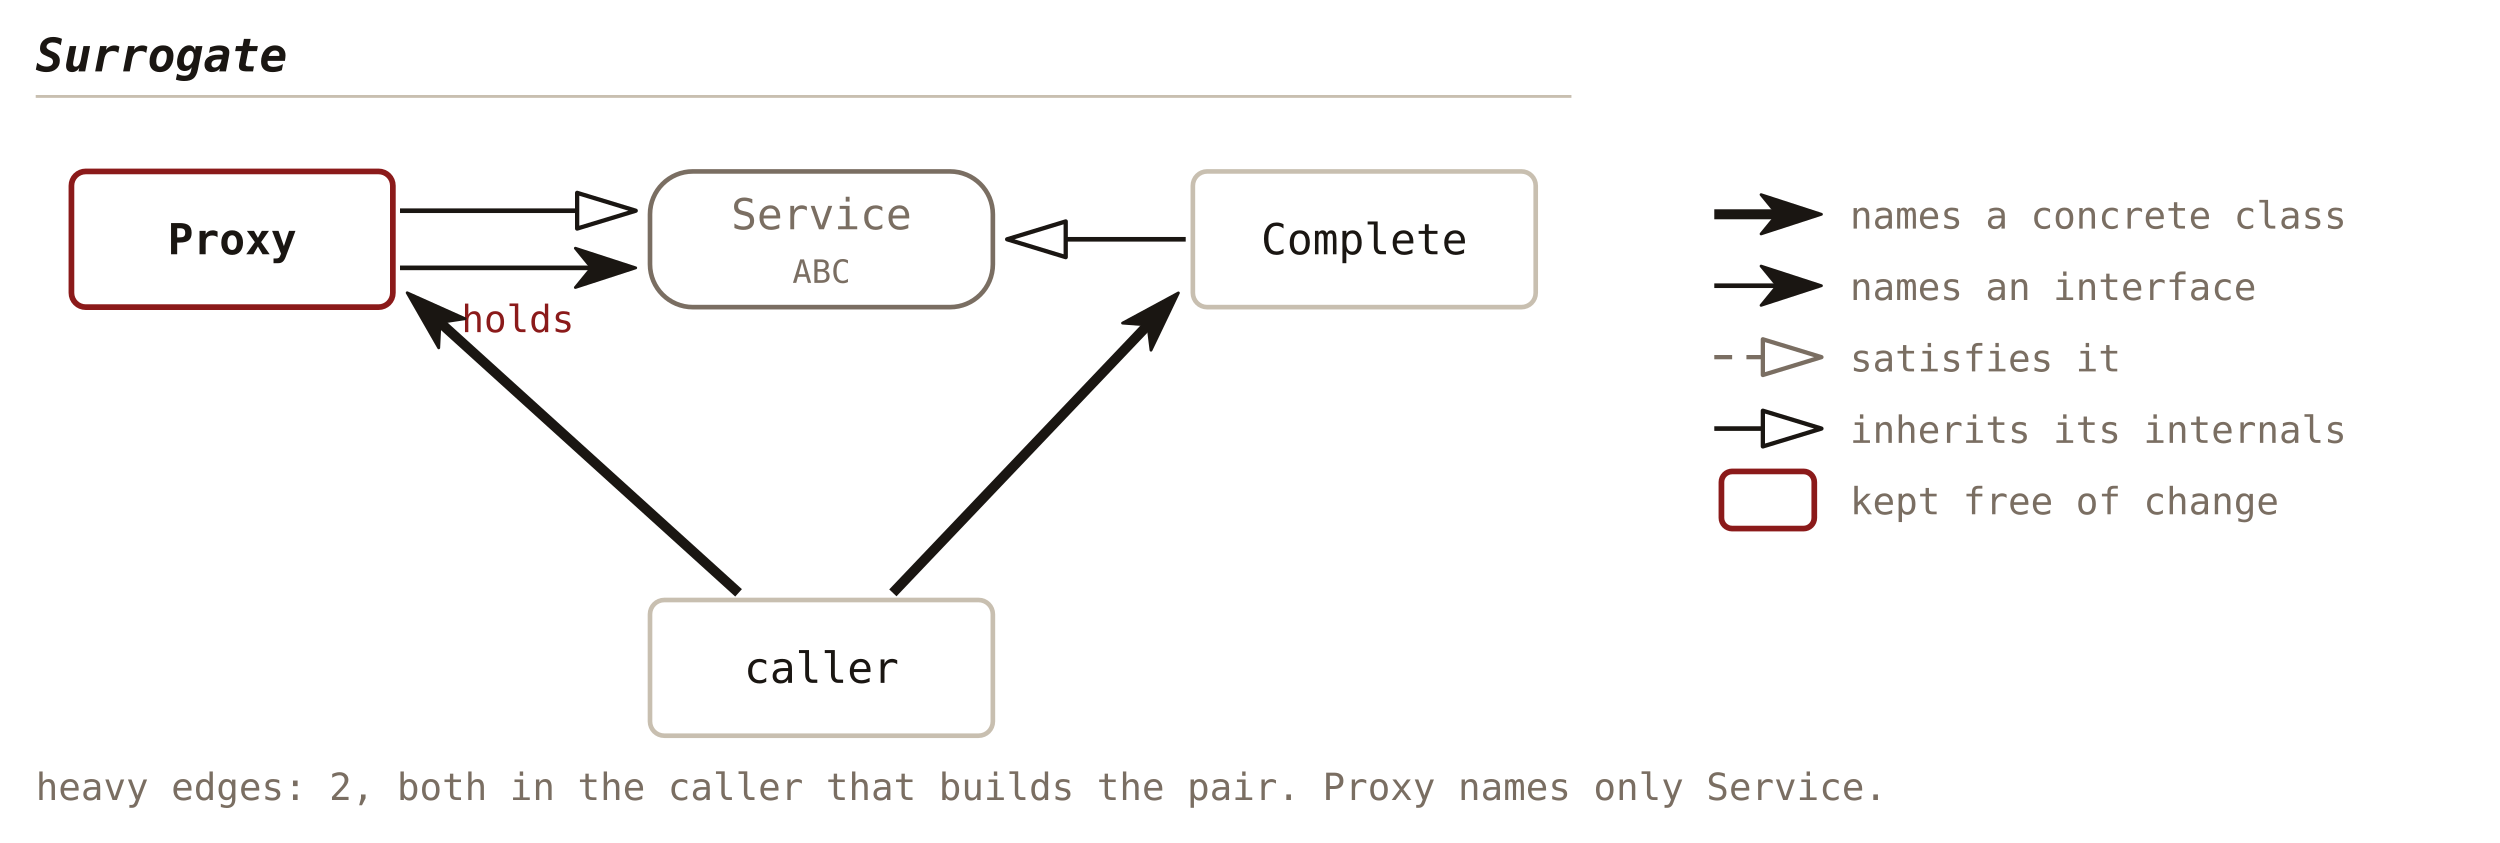
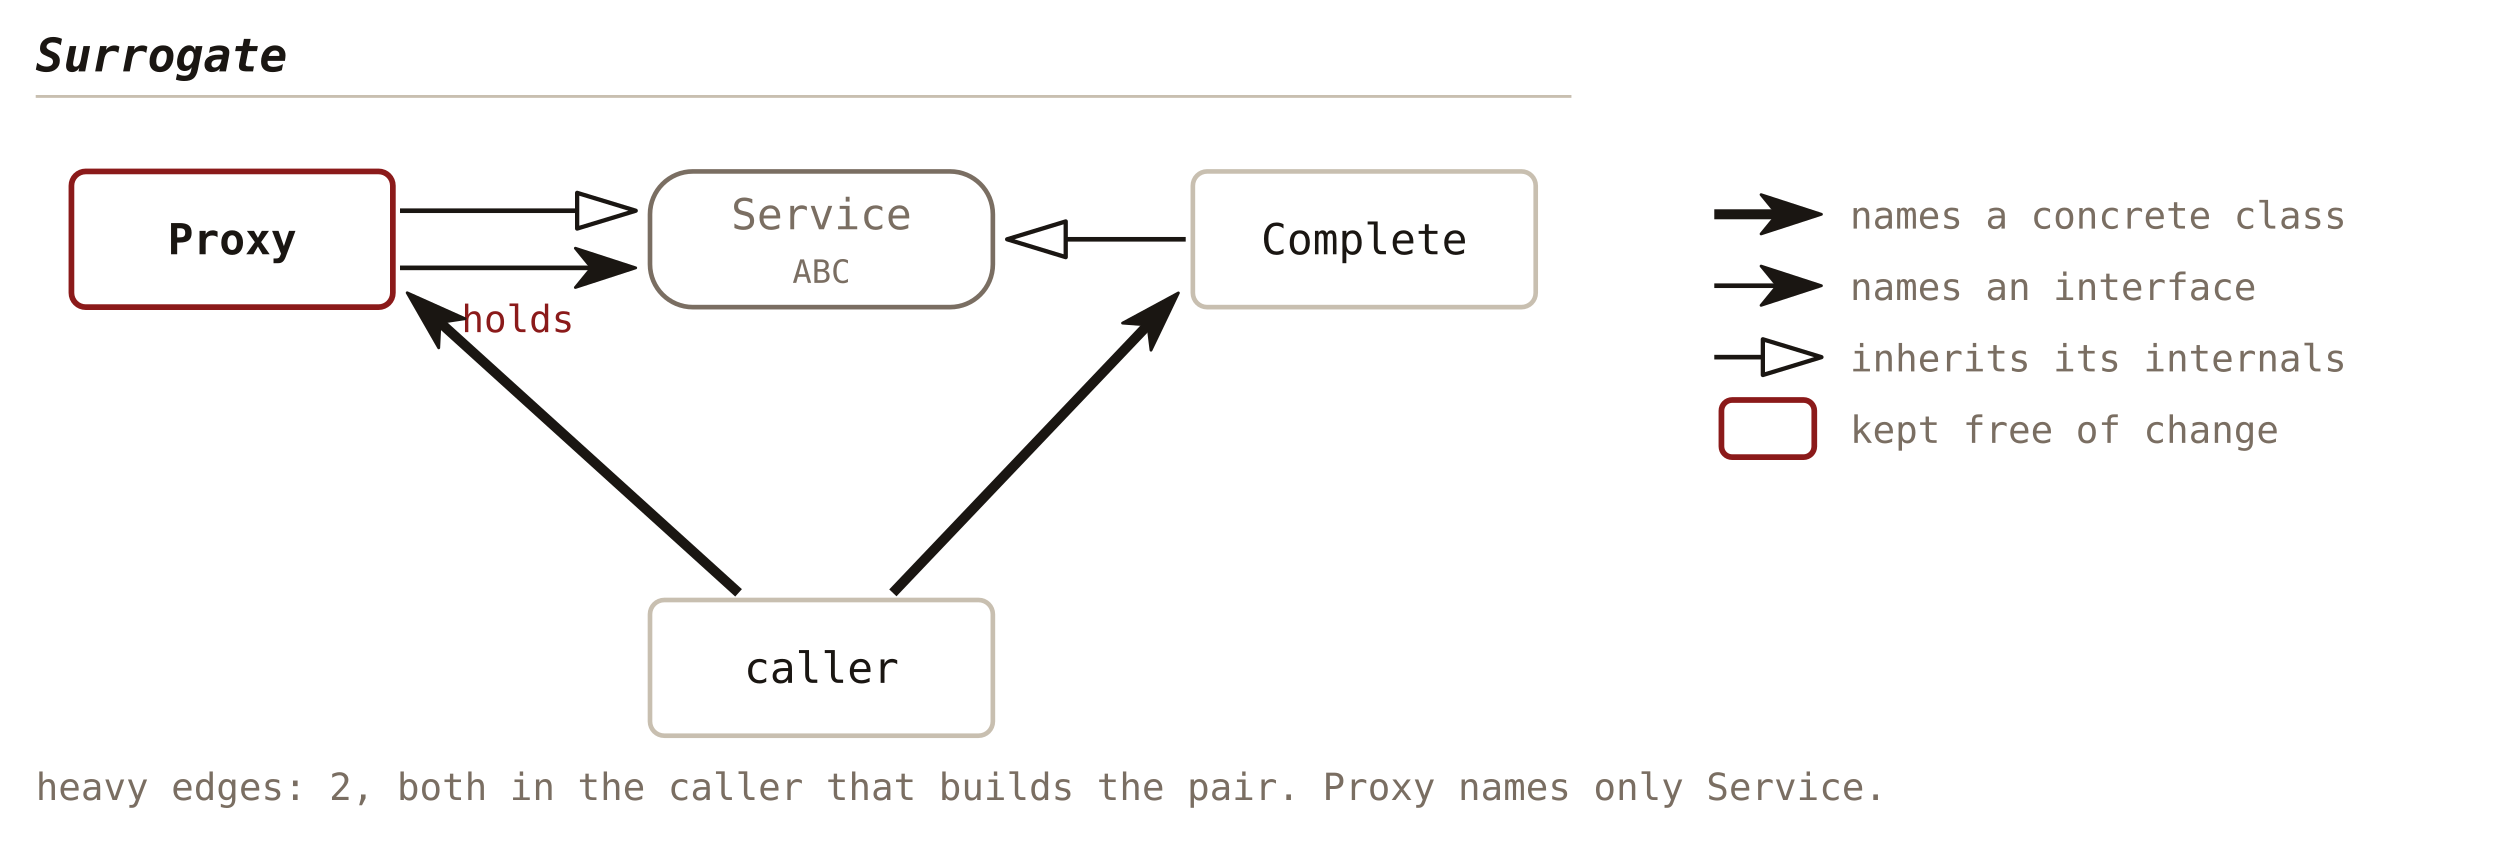
<svg xmlns="http://www.w3.org/2000/svg" viewBox="0 0 700 236" font-family="'JetBrains Mono', Consolas, monospace">
  <defs>
    <marker id="c26-solid" viewBox="0 0 18 12" refX="5" refY="6" markerWidth="18" markerHeight="12" orient="auto" markerUnits="userSpaceOnUse">
      <path d="M0.5,0.5 L17.4,6 L0.5,11.5 L5,6 Z" fill="#1a1612" stroke="#1a1612" stroke-width="0.8" stroke-linejoin="round" />
    </marker>
    <marker id="c26-hollow" viewBox="0 0 18 12" refX="1" refY="6" markerWidth="18" markerHeight="12" orient="auto" markerUnits="userSpaceOnUse">
      <path d="M1,1 L17.4,6 L1,11 Z" fill="none" stroke="#1a1612" stroke-width="1.2" stroke-linejoin="round" />
    </marker>
    <marker id="c26-hollow-muted" viewBox="0 0 18 12" refX="1" refY="6" markerWidth="18" markerHeight="12" orient="auto" markerUnits="userSpaceOnUse">
      <path d="M1,1 L17.4,6 L1,11 Z" fill="none" stroke="#7a6e62" stroke-width="1.2" stroke-linejoin="round" />
    </marker>
  </defs>
  <text x="10" y="20" font-size="13" font-weight="bold" font-style="italic" fill="#1a1612" text-anchor="start">Surrogate</text>
  <line x1="10" y1="27" x2="440" y2="27" stroke="#c8bfb0" stroke-width="0.8" />
  <rect x="20" y="48" width="90" height="38" fill="none" stroke="#8b1a1a" stroke-width="1.6" rx="4" />
  <text x="65.0" y="71.2" font-size="12" font-weight="bold" fill="#1a1612" text-anchor="middle">Proxy</text>
  <rect x="182" y="48" width="96" height="38" fill="none" stroke="#7a6e62" stroke-width="1.3" rx="12" />
  <text x="230.0" y="64.2" font-size="12" fill="#7a6e62" text-anchor="middle">Service</text>
  <text x="230.0" y="79.2" font-size="9" fill="#7a6e62" text-anchor="middle">ABC</text>
  <rect x="334" y="48" width="96" height="38" fill="none" stroke="#c8bfb0" stroke-width="1.3" rx="4" />
  <text x="382.0" y="71.2" font-size="12" fill="#1a1612" text-anchor="middle">Complete</text>
  <rect x="182" y="168" width="96" height="38" fill="none" stroke="#c8bfb0" stroke-width="1.3" rx="4" />
  <text x="230.0" y="191.2" font-size="12" fill="#1a1612" text-anchor="middle">caller</text>
  <line x1="112.0" y1="59.0" x2="161.6" y2="59.0" stroke="#1a1612" stroke-width="1.3" marker-end="url(#c26-hollow)" />
  <line x1="112.0" y1="75.0" x2="165.6" y2="75.0" stroke="#1a1612" stroke-width="1.3" marker-end="url(#c26-solid)" />
  <text x="145.0" y="93.0" font-size="10.5" fill="#8b1a1a" text-anchor="middle">holds</text>
  <line x1="332.0" y1="67.0" x2="298.4" y2="67.0" stroke="#1a1612" stroke-width="1.3" marker-end="url(#c26-hollow)" />
  <line x1="206.8" y1="166.0" x2="123.2" y2="90.3" stroke="#1a1612" stroke-width="2.8" marker-end="url(#c26-solid)" />
  <line x1="250.0" y1="166.0" x2="321.4" y2="91.0" stroke="#1a1612" stroke-width="2.8" marker-end="url(#c26-solid)" />
  <text x="10" y="224" font-size="10.5" fill="#7a6e62" text-anchor="start">heavy edges: 2, both in the caller that builds the pair. Proxy names only Service.</text>
-   <line x1="480" y1="60" x2="497.6" y2="60" stroke="#1a1612" stroke-width="2.8" marker-end="url(#c26-solid)" />
+   <line class="legend" x1="480" y1="60" x2="497.6" y2="60" stroke="#1a1612" stroke-width="2.8" marker-end="url(#c26-solid)" />
  <text x="518" y="64" font-size="10.5" fill="#7a6e62" text-anchor="start">names a concrete class</text>
-   <line x1="480" y1="80" x2="497.6" y2="80" stroke="#1a1612" stroke-width="1.3" marker-end="url(#c26-solid)" />
+   <line class="legend" x1="480" y1="80" x2="497.6" y2="80" stroke="#1a1612" stroke-width="1.3" marker-end="url(#c26-solid)" />
  <text x="518" y="84" font-size="10.5" fill="#7a6e62" text-anchor="start">names an interface</text>
-   <line x1="480" y1="100" x2="493.6" y2="100" stroke="#7a6e62" stroke-width="1.2" stroke-dasharray="5,4" marker-end="url(#c26-hollow-muted)" />
-   <text x="518" y="104" font-size="10.5" fill="#7a6e62" text-anchor="start">satisfies it</text>
-   <line x1="480" y1="120" x2="493.6" y2="120" stroke="#1a1612" stroke-width="1.3" marker-end="url(#c26-hollow)" />
-   <text x="518" y="124" font-size="10.5" fill="#7a6e62" text-anchor="start">inherits its internals</text>
-   <rect x="482" y="132" width="26" height="16" fill="none" stroke="#8b1a1a" stroke-width="1.6" rx="3" />
-   <text x="518" y="144" font-size="10.5" fill="#7a6e62" text-anchor="start">kept free of change</text>
+   <line class="legend" x1="480" y1="100" x2="493.6" y2="100" stroke="#1a1612" stroke-width="1.3" marker-end="url(#c26-hollow)" />
+   <text x="518" y="104" font-size="10.5" fill="#7a6e62" text-anchor="start">inherits its internals</text>
+   <rect x="482" y="112" width="26" height="16" fill="none" stroke="#8b1a1a" stroke-width="1.6" rx="3" />
+   <text x="518" y="124" font-size="10.5" fill="#7a6e62" text-anchor="start">kept free of change</text>
</svg>
